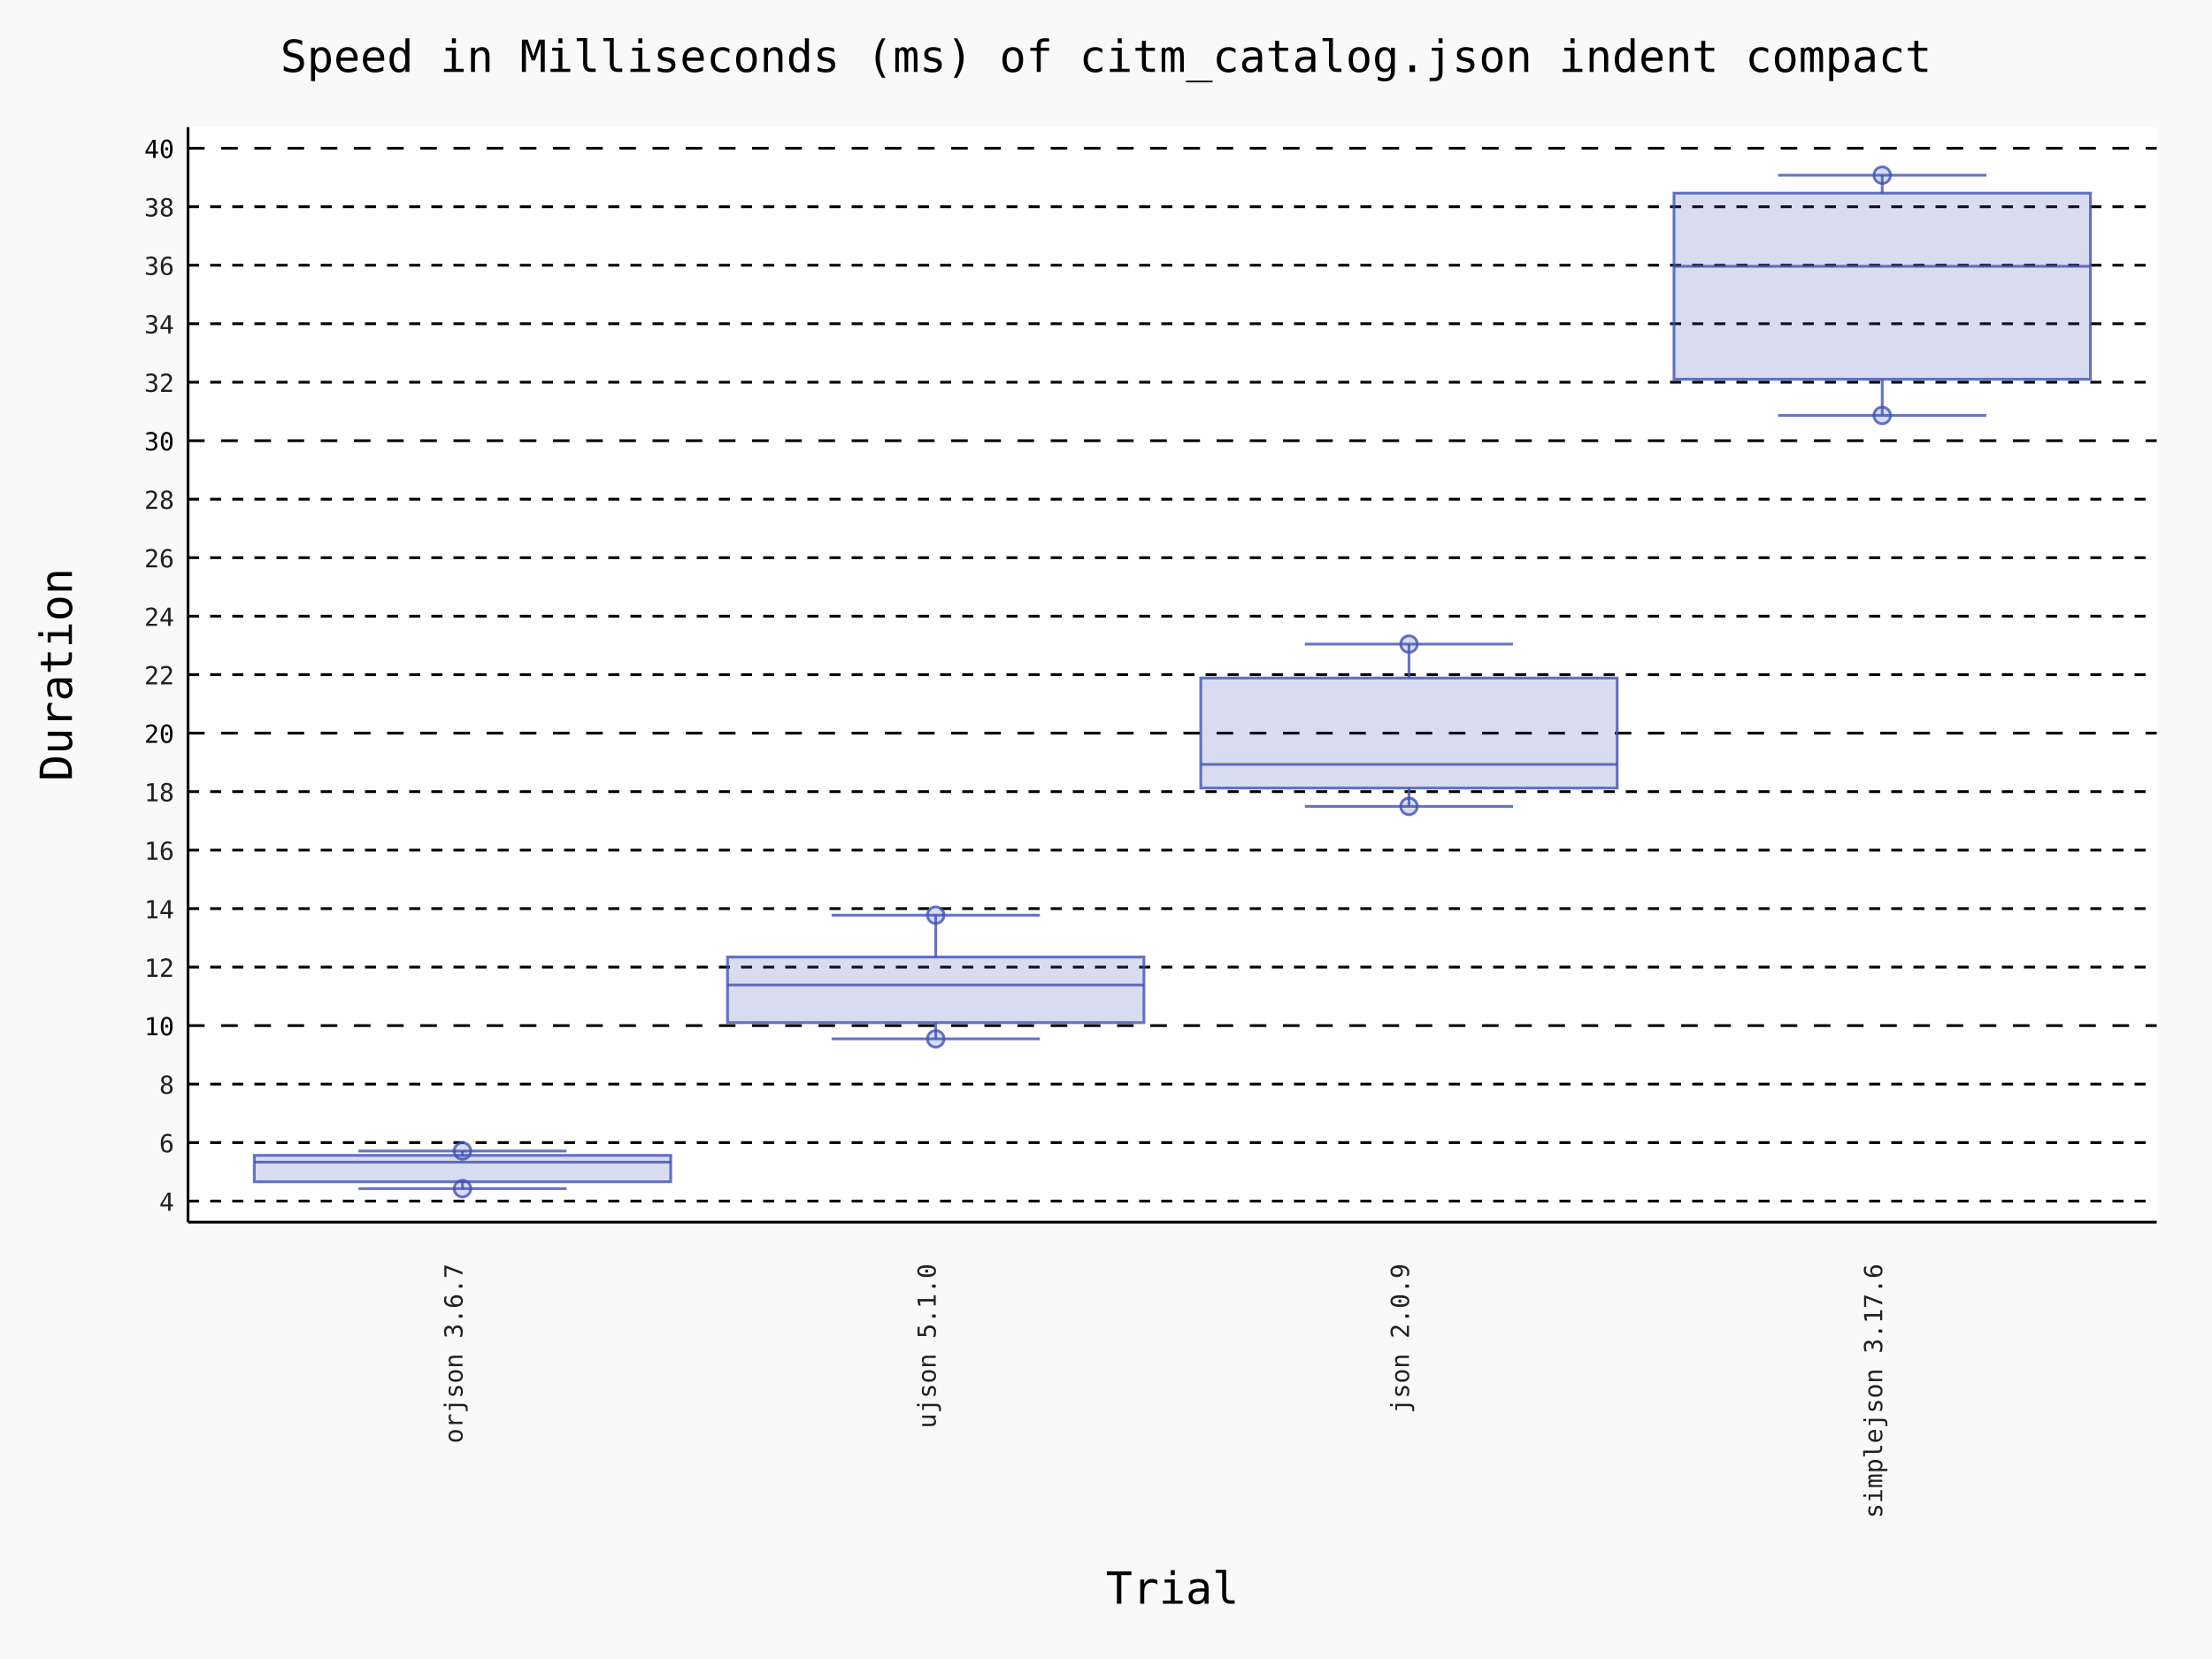
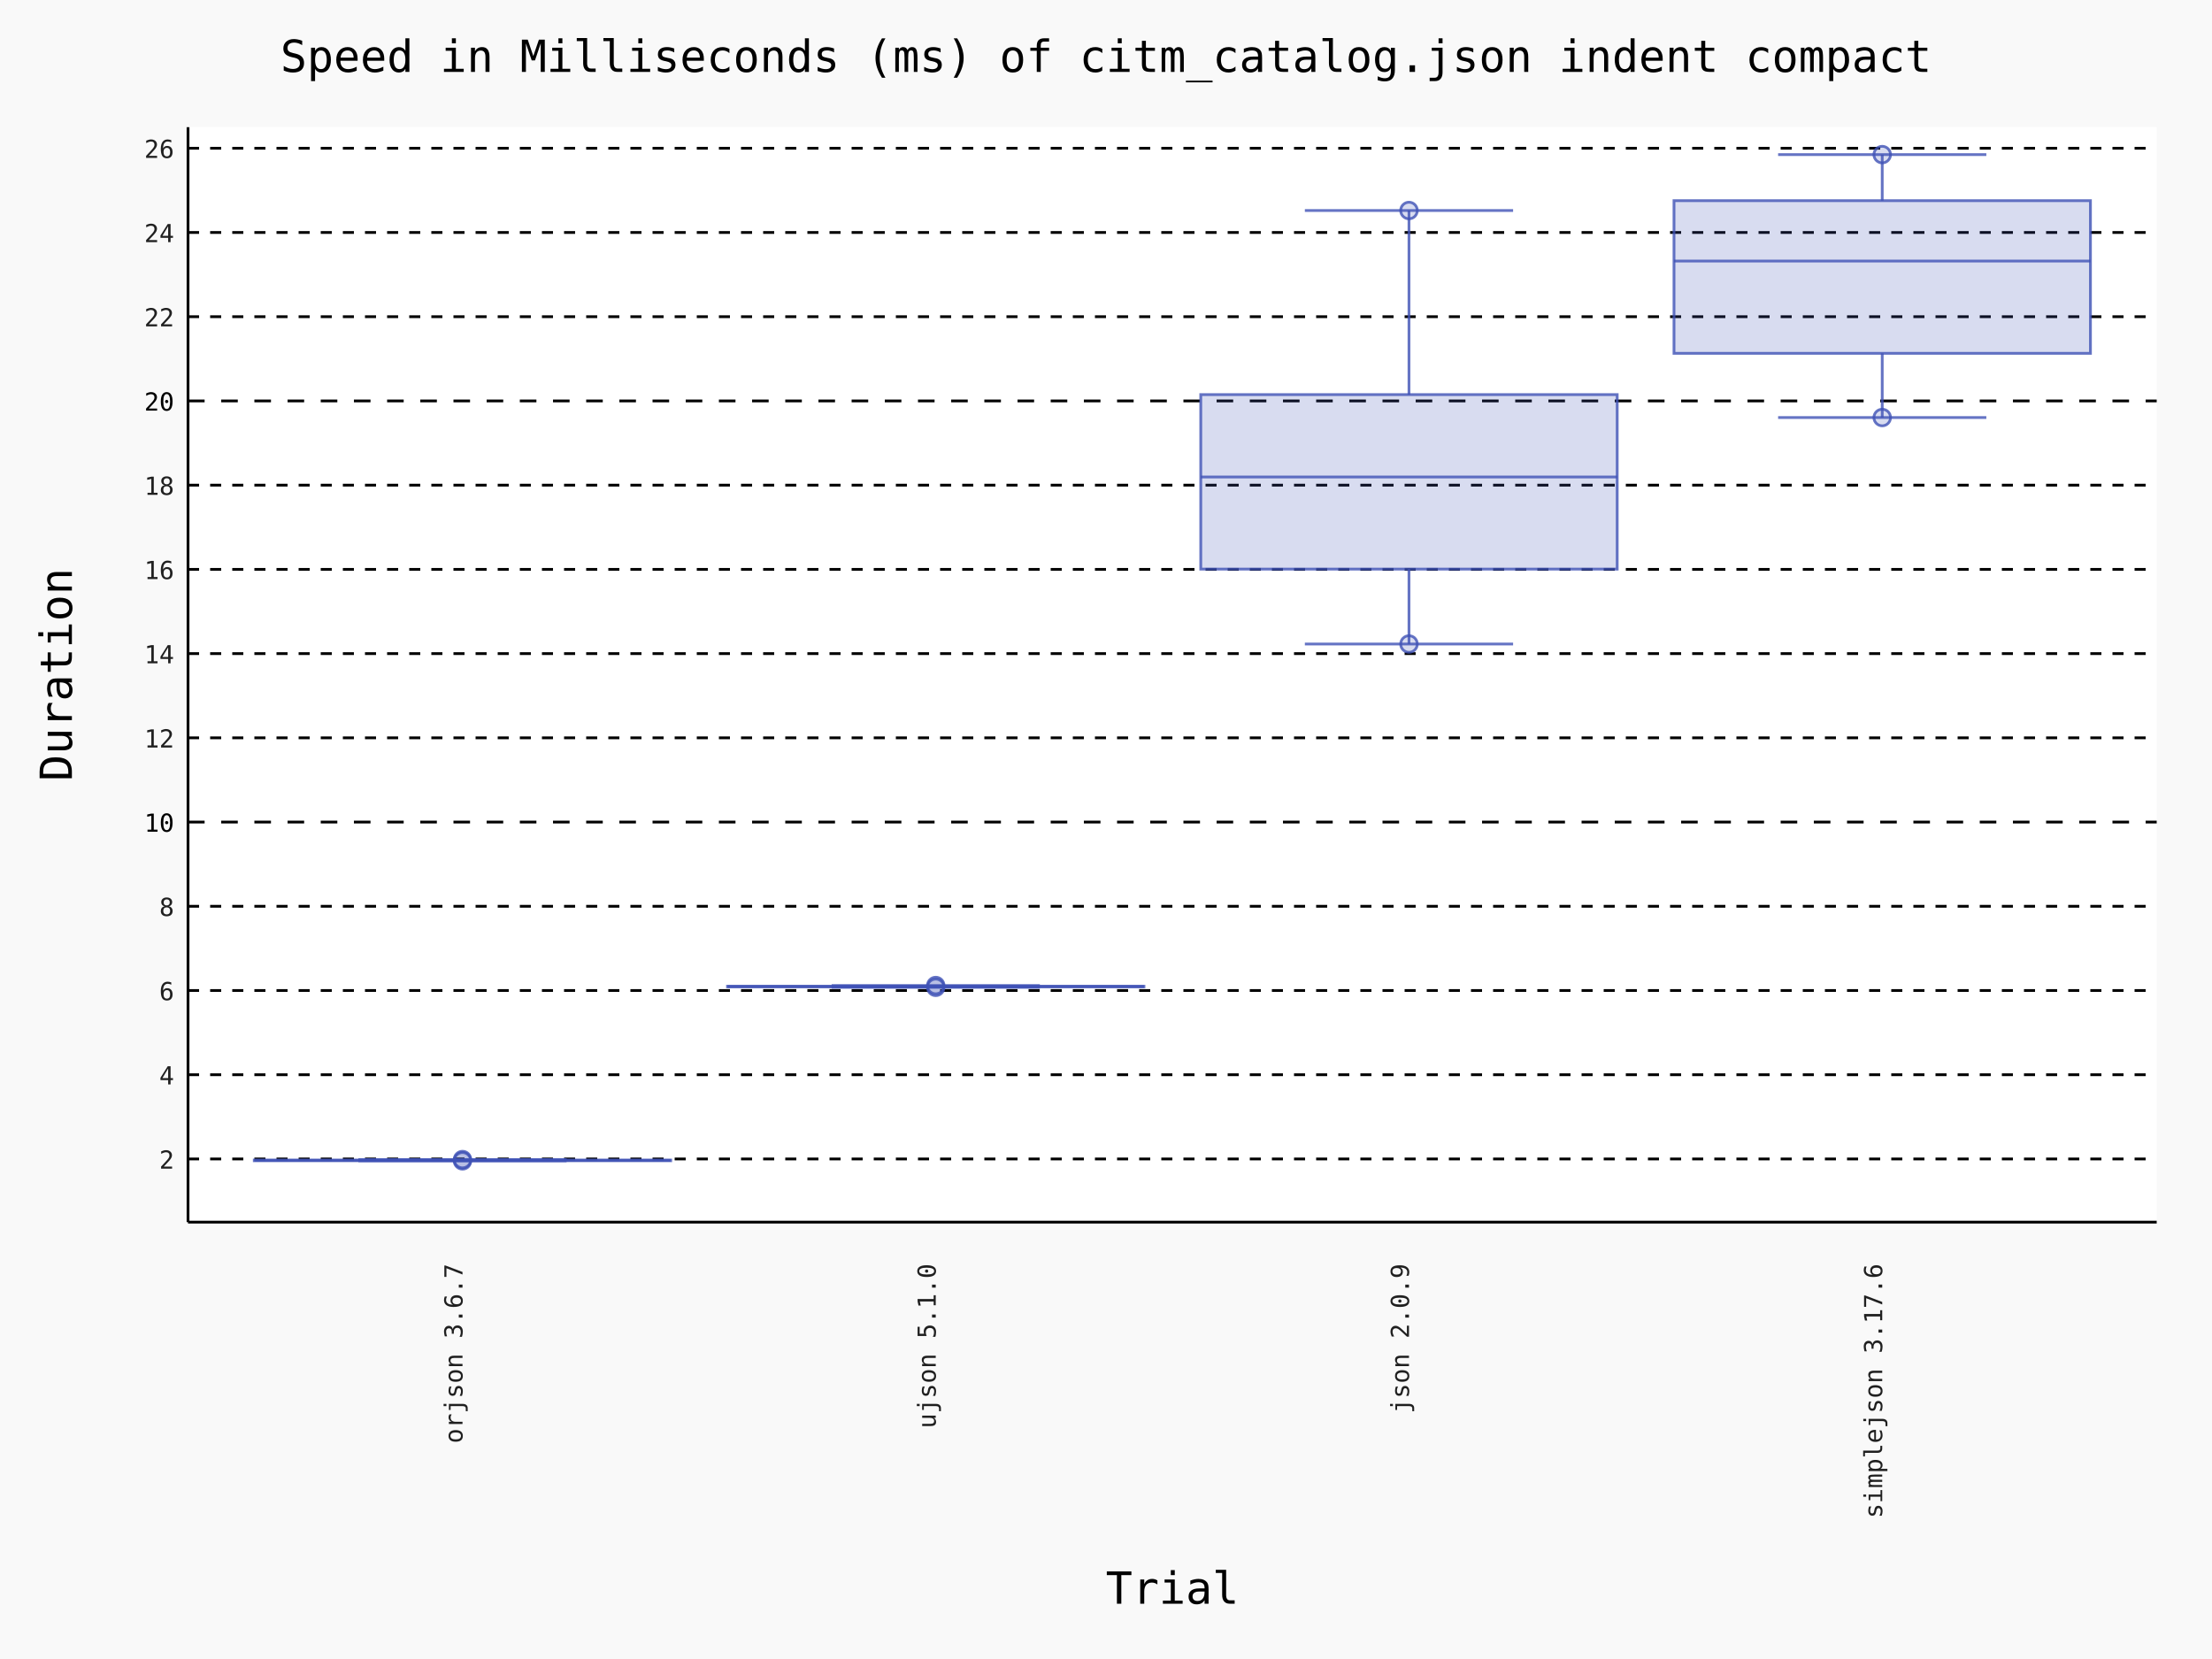
- <svg xmlns="http://www.w3.org/2000/svg" id="chart-a895acab-b8c0-4e46-96b5-f32d28fbc8b4" class="pygal-chart" viewBox="0 0 800 600">
+ <svg xmlns="http://www.w3.org/2000/svg" id="chart-f383c925-0ce8-402d-88d5-e51ee8b6a22b" class="pygal-chart" viewBox="0 0 800 600">
  <defs>
-     <style type="text/css">#chart-a895acab-b8c0-4e46-96b5-f32d28fbc8b4{-webkit-user-select:none;-webkit-font-smoothing:antialiased;font-family:Consolas,"Deja Vu Sans Mono","Bitstream Vera Sans Mono","Courier New",monospace}#chart-a895acab-b8c0-4e46-96b5-f32d28fbc8b4 .title{font-family:Consolas,"Deja Vu Sans Mono","Bitstream Vera Sans Mono","Courier New",monospace;font-size:16px}#chart-a895acab-b8c0-4e46-96b5-f32d28fbc8b4 .legends .legend text{font-family:Consolas,"Deja Vu Sans Mono","Bitstream Vera Sans Mono","Courier New",monospace;font-size:14px}#chart-a895acab-b8c0-4e46-96b5-f32d28fbc8b4 .axis text{font-family:Consolas,"Deja Vu Sans Mono","Bitstream Vera Sans Mono","Courier New",monospace;font-size:10px}#chart-a895acab-b8c0-4e46-96b5-f32d28fbc8b4 .axis text.major{font-family:Consolas,"Deja Vu Sans Mono","Bitstream Vera Sans Mono","Courier New",monospace;font-size:10px}#chart-a895acab-b8c0-4e46-96b5-f32d28fbc8b4 .text-overlay text.value{font-family:Consolas,"Deja Vu Sans Mono","Bitstream Vera Sans Mono","Courier New",monospace;font-size:16px}#chart-a895acab-b8c0-4e46-96b5-f32d28fbc8b4 .text-overlay text.label{font-family:Consolas,"Deja Vu Sans Mono","Bitstream Vera Sans Mono","Courier New",monospace;font-size:10px}#chart-a895acab-b8c0-4e46-96b5-f32d28fbc8b4 .tooltip{font-family:Consolas,"Deja Vu Sans Mono","Bitstream Vera Sans Mono","Courier New",monospace;font-size:14px}#chart-a895acab-b8c0-4e46-96b5-f32d28fbc8b4 text.no_data{font-family:Consolas,"Deja Vu Sans Mono","Bitstream Vera Sans Mono","Courier New",monospace;font-size:64px}
- #chart-a895acab-b8c0-4e46-96b5-f32d28fbc8b4{background-color:rgba(249,249,249,1)}#chart-a895acab-b8c0-4e46-96b5-f32d28fbc8b4 path,#chart-a895acab-b8c0-4e46-96b5-f32d28fbc8b4 line,#chart-a895acab-b8c0-4e46-96b5-f32d28fbc8b4 rect,#chart-a895acab-b8c0-4e46-96b5-f32d28fbc8b4 circle{-webkit-transition:150ms;-moz-transition:150ms;transition:150ms}#chart-a895acab-b8c0-4e46-96b5-f32d28fbc8b4 .graph &gt; .background{fill:rgba(249,249,249,1)}#chart-a895acab-b8c0-4e46-96b5-f32d28fbc8b4 .plot &gt; .background{fill:rgba(255,255,255,1)}#chart-a895acab-b8c0-4e46-96b5-f32d28fbc8b4 .graph{fill:rgba(0,0,0,.87)}#chart-a895acab-b8c0-4e46-96b5-f32d28fbc8b4 text.no_data{fill:rgba(0,0,0,1)}#chart-a895acab-b8c0-4e46-96b5-f32d28fbc8b4 .title{fill:rgba(0,0,0,1)}#chart-a895acab-b8c0-4e46-96b5-f32d28fbc8b4 .legends .legend text{fill:rgba(0,0,0,.87)}#chart-a895acab-b8c0-4e46-96b5-f32d28fbc8b4 .legends .legend:hover text{fill:rgba(0,0,0,1)}#chart-a895acab-b8c0-4e46-96b5-f32d28fbc8b4 .axis .line{stroke:rgba(0,0,0,1)}#chart-a895acab-b8c0-4e46-96b5-f32d28fbc8b4 .axis .guide.line{stroke:rgba(0,0,0,.54)}#chart-a895acab-b8c0-4e46-96b5-f32d28fbc8b4 .axis .major.line{stroke:rgba(0,0,0,.87)}#chart-a895acab-b8c0-4e46-96b5-f32d28fbc8b4 .axis text.major{fill:rgba(0,0,0,1)}#chart-a895acab-b8c0-4e46-96b5-f32d28fbc8b4 .axis.y .guides:hover .guide.line,#chart-a895acab-b8c0-4e46-96b5-f32d28fbc8b4 .line-graph .axis.x .guides:hover .guide.line,#chart-a895acab-b8c0-4e46-96b5-f32d28fbc8b4 .stackedline-graph .axis.x .guides:hover .guide.line,#chart-a895acab-b8c0-4e46-96b5-f32d28fbc8b4 .xy-graph .axis.x .guides:hover .guide.line{stroke:rgba(0,0,0,1)}#chart-a895acab-b8c0-4e46-96b5-f32d28fbc8b4 .axis .guides:hover text{fill:rgba(0,0,0,1)}#chart-a895acab-b8c0-4e46-96b5-f32d28fbc8b4 .reactive{fill-opacity:.7;stroke-opacity:.8;stroke-width:1}#chart-a895acab-b8c0-4e46-96b5-f32d28fbc8b4 .ci{stroke:rgba(0,0,0,.87)}#chart-a895acab-b8c0-4e46-96b5-f32d28fbc8b4 .reactive.active,#chart-a895acab-b8c0-4e46-96b5-f32d28fbc8b4 .active .reactive{fill-opacity:.8;stroke-opacity:.9;stroke-width:4}#chart-a895acab-b8c0-4e46-96b5-f32d28fbc8b4 .ci .reactive.active{stroke-width:1.5}#chart-a895acab-b8c0-4e46-96b5-f32d28fbc8b4 .series text{fill:rgba(0,0,0,1)}#chart-a895acab-b8c0-4e46-96b5-f32d28fbc8b4 .tooltip rect{fill:rgba(255,255,255,1);stroke:rgba(0,0,0,1);-webkit-transition:opacity 150ms;-moz-transition:opacity 150ms;transition:opacity 150ms}#chart-a895acab-b8c0-4e46-96b5-f32d28fbc8b4 .tooltip .label{fill:rgba(0,0,0,.87)}#chart-a895acab-b8c0-4e46-96b5-f32d28fbc8b4 .tooltip .label{fill:rgba(0,0,0,.87)}#chart-a895acab-b8c0-4e46-96b5-f32d28fbc8b4 .tooltip .legend{font-size:.8em;fill:rgba(0,0,0,.54)}#chart-a895acab-b8c0-4e46-96b5-f32d28fbc8b4 .tooltip .x_label{font-size:.6em;fill:rgba(0,0,0,1)}#chart-a895acab-b8c0-4e46-96b5-f32d28fbc8b4 .tooltip .xlink{font-size:.5em;text-decoration:underline}#chart-a895acab-b8c0-4e46-96b5-f32d28fbc8b4 .tooltip .value{font-size:1.5em}#chart-a895acab-b8c0-4e46-96b5-f32d28fbc8b4 .bound{font-size:.5em}#chart-a895acab-b8c0-4e46-96b5-f32d28fbc8b4 .max-value{font-size:.75em;fill:rgba(0,0,0,.54)}#chart-a895acab-b8c0-4e46-96b5-f32d28fbc8b4 .map-element{fill:rgba(255,255,255,1);stroke:rgba(0,0,0,.54) !important}#chart-a895acab-b8c0-4e46-96b5-f32d28fbc8b4 .map-element .reactive{fill-opacity:inherit;stroke-opacity:inherit}#chart-a895acab-b8c0-4e46-96b5-f32d28fbc8b4 .color-0,#chart-a895acab-b8c0-4e46-96b5-f32d28fbc8b4 .color-0 a:visited{stroke:#3F51B5;fill:#3F51B5}#chart-a895acab-b8c0-4e46-96b5-f32d28fbc8b4 .color-1,#chart-a895acab-b8c0-4e46-96b5-f32d28fbc8b4 .color-1 a:visited{stroke:#3F51B5;fill:#3F51B5}#chart-a895acab-b8c0-4e46-96b5-f32d28fbc8b4 .color-2,#chart-a895acab-b8c0-4e46-96b5-f32d28fbc8b4 .color-2 a:visited{stroke:#3F51B5;fill:#3F51B5}#chart-a895acab-b8c0-4e46-96b5-f32d28fbc8b4 .color-3,#chart-a895acab-b8c0-4e46-96b5-f32d28fbc8b4 .color-3 a:visited{stroke:#3F51B5;fill:#3F51B5}#chart-a895acab-b8c0-4e46-96b5-f32d28fbc8b4 .text-overlay .color-0 text{fill:black}#chart-a895acab-b8c0-4e46-96b5-f32d28fbc8b4 .text-overlay .color-1 text{fill:black}#chart-a895acab-b8c0-4e46-96b5-f32d28fbc8b4 .text-overlay .color-2 text{fill:black}#chart-a895acab-b8c0-4e46-96b5-f32d28fbc8b4 .text-overlay .color-3 text{fill:black}
- #chart-a895acab-b8c0-4e46-96b5-f32d28fbc8b4 text.no_data{text-anchor:middle}#chart-a895acab-b8c0-4e46-96b5-f32d28fbc8b4 .guide.line{fill:none}#chart-a895acab-b8c0-4e46-96b5-f32d28fbc8b4 .centered{text-anchor:middle}#chart-a895acab-b8c0-4e46-96b5-f32d28fbc8b4 .title{text-anchor:middle}#chart-a895acab-b8c0-4e46-96b5-f32d28fbc8b4 .legends .legend text{fill-opacity:1}#chart-a895acab-b8c0-4e46-96b5-f32d28fbc8b4 .axis.x text{text-anchor:middle}#chart-a895acab-b8c0-4e46-96b5-f32d28fbc8b4 .axis.x:not(.web) text[transform]{text-anchor:start}#chart-a895acab-b8c0-4e46-96b5-f32d28fbc8b4 .axis.x:not(.web) text[transform].backwards{text-anchor:end}#chart-a895acab-b8c0-4e46-96b5-f32d28fbc8b4 .axis.y text{text-anchor:end}#chart-a895acab-b8c0-4e46-96b5-f32d28fbc8b4 .axis.y text[transform].backwards{text-anchor:start}#chart-a895acab-b8c0-4e46-96b5-f32d28fbc8b4 .axis.y2 text{text-anchor:start}#chart-a895acab-b8c0-4e46-96b5-f32d28fbc8b4 .axis.y2 text[transform].backwards{text-anchor:end}#chart-a895acab-b8c0-4e46-96b5-f32d28fbc8b4 .axis .guide.line{stroke-dasharray:4,4;stroke:black}#chart-a895acab-b8c0-4e46-96b5-f32d28fbc8b4 .axis .major.guide.line{stroke-dasharray:6,6;stroke:black}#chart-a895acab-b8c0-4e46-96b5-f32d28fbc8b4 .horizontal .axis.y .guide.line,#chart-a895acab-b8c0-4e46-96b5-f32d28fbc8b4 .horizontal .axis.y2 .guide.line,#chart-a895acab-b8c0-4e46-96b5-f32d28fbc8b4 .vertical .axis.x .guide.line{opacity:0}#chart-a895acab-b8c0-4e46-96b5-f32d28fbc8b4 .horizontal .axis.always_show .guide.line,#chart-a895acab-b8c0-4e46-96b5-f32d28fbc8b4 .vertical .axis.always_show .guide.line{opacity:1 !important}#chart-a895acab-b8c0-4e46-96b5-f32d28fbc8b4 .axis.y .guides:hover .guide.line,#chart-a895acab-b8c0-4e46-96b5-f32d28fbc8b4 .axis.y2 .guides:hover .guide.line,#chart-a895acab-b8c0-4e46-96b5-f32d28fbc8b4 .axis.x .guides:hover .guide.line{opacity:1}#chart-a895acab-b8c0-4e46-96b5-f32d28fbc8b4 .axis .guides:hover text{opacity:1}#chart-a895acab-b8c0-4e46-96b5-f32d28fbc8b4 .nofill{fill:none}#chart-a895acab-b8c0-4e46-96b5-f32d28fbc8b4 .subtle-fill{fill-opacity:.2}#chart-a895acab-b8c0-4e46-96b5-f32d28fbc8b4 .dot{stroke-width:1px;fill-opacity:1;stroke-opacity:1}#chart-a895acab-b8c0-4e46-96b5-f32d28fbc8b4 .dot.active{stroke-width:5px}#chart-a895acab-b8c0-4e46-96b5-f32d28fbc8b4 .dot.negative{fill:transparent}#chart-a895acab-b8c0-4e46-96b5-f32d28fbc8b4 text,#chart-a895acab-b8c0-4e46-96b5-f32d28fbc8b4 tspan{stroke:none !important}#chart-a895acab-b8c0-4e46-96b5-f32d28fbc8b4 .series text.active{opacity:1}#chart-a895acab-b8c0-4e46-96b5-f32d28fbc8b4 .tooltip rect{fill-opacity:.95;stroke-width:.5}#chart-a895acab-b8c0-4e46-96b5-f32d28fbc8b4 .tooltip text{fill-opacity:1}#chart-a895acab-b8c0-4e46-96b5-f32d28fbc8b4 .showable{visibility:hidden}#chart-a895acab-b8c0-4e46-96b5-f32d28fbc8b4 .showable.shown{visibility:visible}#chart-a895acab-b8c0-4e46-96b5-f32d28fbc8b4 .gauge-background{fill:rgba(229,229,229,1);stroke:none}#chart-a895acab-b8c0-4e46-96b5-f32d28fbc8b4 .bg-lines{stroke:rgba(249,249,249,1);stroke-width:2px}
+     <style type="text/css">#chart-f383c925-0ce8-402d-88d5-e51ee8b6a22b{-webkit-user-select:none;-webkit-font-smoothing:antialiased;font-family:Consolas,"Deja Vu Sans Mono","Bitstream Vera Sans Mono","Courier New",monospace}#chart-f383c925-0ce8-402d-88d5-e51ee8b6a22b .title{font-family:Consolas,"Deja Vu Sans Mono","Bitstream Vera Sans Mono","Courier New",monospace;font-size:16px}#chart-f383c925-0ce8-402d-88d5-e51ee8b6a22b .legends .legend text{font-family:Consolas,"Deja Vu Sans Mono","Bitstream Vera Sans Mono","Courier New",monospace;font-size:14px}#chart-f383c925-0ce8-402d-88d5-e51ee8b6a22b .axis text{font-family:Consolas,"Deja Vu Sans Mono","Bitstream Vera Sans Mono","Courier New",monospace;font-size:10px}#chart-f383c925-0ce8-402d-88d5-e51ee8b6a22b .axis text.major{font-family:Consolas,"Deja Vu Sans Mono","Bitstream Vera Sans Mono","Courier New",monospace;font-size:10px}#chart-f383c925-0ce8-402d-88d5-e51ee8b6a22b .text-overlay text.value{font-family:Consolas,"Deja Vu Sans Mono","Bitstream Vera Sans Mono","Courier New",monospace;font-size:16px}#chart-f383c925-0ce8-402d-88d5-e51ee8b6a22b .text-overlay text.label{font-family:Consolas,"Deja Vu Sans Mono","Bitstream Vera Sans Mono","Courier New",monospace;font-size:10px}#chart-f383c925-0ce8-402d-88d5-e51ee8b6a22b .tooltip{font-family:Consolas,"Deja Vu Sans Mono","Bitstream Vera Sans Mono","Courier New",monospace;font-size:14px}#chart-f383c925-0ce8-402d-88d5-e51ee8b6a22b text.no_data{font-family:Consolas,"Deja Vu Sans Mono","Bitstream Vera Sans Mono","Courier New",monospace;font-size:64px}
+ #chart-f383c925-0ce8-402d-88d5-e51ee8b6a22b{background-color:rgba(249,249,249,1)}#chart-f383c925-0ce8-402d-88d5-e51ee8b6a22b path,#chart-f383c925-0ce8-402d-88d5-e51ee8b6a22b line,#chart-f383c925-0ce8-402d-88d5-e51ee8b6a22b rect,#chart-f383c925-0ce8-402d-88d5-e51ee8b6a22b circle{-webkit-transition:150ms;-moz-transition:150ms;transition:150ms}#chart-f383c925-0ce8-402d-88d5-e51ee8b6a22b .graph &gt; .background{fill:rgba(249,249,249,1)}#chart-f383c925-0ce8-402d-88d5-e51ee8b6a22b .plot &gt; .background{fill:rgba(255,255,255,1)}#chart-f383c925-0ce8-402d-88d5-e51ee8b6a22b .graph{fill:rgba(0,0,0,.87)}#chart-f383c925-0ce8-402d-88d5-e51ee8b6a22b text.no_data{fill:rgba(0,0,0,1)}#chart-f383c925-0ce8-402d-88d5-e51ee8b6a22b .title{fill:rgba(0,0,0,1)}#chart-f383c925-0ce8-402d-88d5-e51ee8b6a22b .legends .legend text{fill:rgba(0,0,0,.87)}#chart-f383c925-0ce8-402d-88d5-e51ee8b6a22b .legends .legend:hover text{fill:rgba(0,0,0,1)}#chart-f383c925-0ce8-402d-88d5-e51ee8b6a22b .axis .line{stroke:rgba(0,0,0,1)}#chart-f383c925-0ce8-402d-88d5-e51ee8b6a22b .axis .guide.line{stroke:rgba(0,0,0,.54)}#chart-f383c925-0ce8-402d-88d5-e51ee8b6a22b .axis .major.line{stroke:rgba(0,0,0,.87)}#chart-f383c925-0ce8-402d-88d5-e51ee8b6a22b .axis text.major{fill:rgba(0,0,0,1)}#chart-f383c925-0ce8-402d-88d5-e51ee8b6a22b .axis.y .guides:hover .guide.line,#chart-f383c925-0ce8-402d-88d5-e51ee8b6a22b .line-graph .axis.x .guides:hover .guide.line,#chart-f383c925-0ce8-402d-88d5-e51ee8b6a22b .stackedline-graph .axis.x .guides:hover .guide.line,#chart-f383c925-0ce8-402d-88d5-e51ee8b6a22b .xy-graph .axis.x .guides:hover .guide.line{stroke:rgba(0,0,0,1)}#chart-f383c925-0ce8-402d-88d5-e51ee8b6a22b .axis .guides:hover text{fill:rgba(0,0,0,1)}#chart-f383c925-0ce8-402d-88d5-e51ee8b6a22b .reactive{fill-opacity:.7;stroke-opacity:.8;stroke-width:1}#chart-f383c925-0ce8-402d-88d5-e51ee8b6a22b .ci{stroke:rgba(0,0,0,.87)}#chart-f383c925-0ce8-402d-88d5-e51ee8b6a22b .reactive.active,#chart-f383c925-0ce8-402d-88d5-e51ee8b6a22b .active .reactive{fill-opacity:.8;stroke-opacity:.9;stroke-width:4}#chart-f383c925-0ce8-402d-88d5-e51ee8b6a22b .ci .reactive.active{stroke-width:1.5}#chart-f383c925-0ce8-402d-88d5-e51ee8b6a22b .series text{fill:rgba(0,0,0,1)}#chart-f383c925-0ce8-402d-88d5-e51ee8b6a22b .tooltip rect{fill:rgba(255,255,255,1);stroke:rgba(0,0,0,1);-webkit-transition:opacity 150ms;-moz-transition:opacity 150ms;transition:opacity 150ms}#chart-f383c925-0ce8-402d-88d5-e51ee8b6a22b .tooltip .label{fill:rgba(0,0,0,.87)}#chart-f383c925-0ce8-402d-88d5-e51ee8b6a22b .tooltip .label{fill:rgba(0,0,0,.87)}#chart-f383c925-0ce8-402d-88d5-e51ee8b6a22b .tooltip .legend{font-size:.8em;fill:rgba(0,0,0,.54)}#chart-f383c925-0ce8-402d-88d5-e51ee8b6a22b .tooltip .x_label{font-size:.6em;fill:rgba(0,0,0,1)}#chart-f383c925-0ce8-402d-88d5-e51ee8b6a22b .tooltip .xlink{font-size:.5em;text-decoration:underline}#chart-f383c925-0ce8-402d-88d5-e51ee8b6a22b .tooltip .value{font-size:1.5em}#chart-f383c925-0ce8-402d-88d5-e51ee8b6a22b .bound{font-size:.5em}#chart-f383c925-0ce8-402d-88d5-e51ee8b6a22b .max-value{font-size:.75em;fill:rgba(0,0,0,.54)}#chart-f383c925-0ce8-402d-88d5-e51ee8b6a22b .map-element{fill:rgba(255,255,255,1);stroke:rgba(0,0,0,.54) !important}#chart-f383c925-0ce8-402d-88d5-e51ee8b6a22b .map-element .reactive{fill-opacity:inherit;stroke-opacity:inherit}#chart-f383c925-0ce8-402d-88d5-e51ee8b6a22b .color-0,#chart-f383c925-0ce8-402d-88d5-e51ee8b6a22b .color-0 a:visited{stroke:#3F51B5;fill:#3F51B5}#chart-f383c925-0ce8-402d-88d5-e51ee8b6a22b .color-1,#chart-f383c925-0ce8-402d-88d5-e51ee8b6a22b .color-1 a:visited{stroke:#3F51B5;fill:#3F51B5}#chart-f383c925-0ce8-402d-88d5-e51ee8b6a22b .color-2,#chart-f383c925-0ce8-402d-88d5-e51ee8b6a22b .color-2 a:visited{stroke:#3F51B5;fill:#3F51B5}#chart-f383c925-0ce8-402d-88d5-e51ee8b6a22b .color-3,#chart-f383c925-0ce8-402d-88d5-e51ee8b6a22b .color-3 a:visited{stroke:#3F51B5;fill:#3F51B5}#chart-f383c925-0ce8-402d-88d5-e51ee8b6a22b .text-overlay .color-0 text{fill:black}#chart-f383c925-0ce8-402d-88d5-e51ee8b6a22b .text-overlay .color-1 text{fill:black}#chart-f383c925-0ce8-402d-88d5-e51ee8b6a22b .text-overlay .color-2 text{fill:black}#chart-f383c925-0ce8-402d-88d5-e51ee8b6a22b .text-overlay .color-3 text{fill:black}
+ #chart-f383c925-0ce8-402d-88d5-e51ee8b6a22b text.no_data{text-anchor:middle}#chart-f383c925-0ce8-402d-88d5-e51ee8b6a22b .guide.line{fill:none}#chart-f383c925-0ce8-402d-88d5-e51ee8b6a22b .centered{text-anchor:middle}#chart-f383c925-0ce8-402d-88d5-e51ee8b6a22b .title{text-anchor:middle}#chart-f383c925-0ce8-402d-88d5-e51ee8b6a22b .legends .legend text{fill-opacity:1}#chart-f383c925-0ce8-402d-88d5-e51ee8b6a22b .axis.x text{text-anchor:middle}#chart-f383c925-0ce8-402d-88d5-e51ee8b6a22b .axis.x:not(.web) text[transform]{text-anchor:start}#chart-f383c925-0ce8-402d-88d5-e51ee8b6a22b .axis.x:not(.web) text[transform].backwards{text-anchor:end}#chart-f383c925-0ce8-402d-88d5-e51ee8b6a22b .axis.y text{text-anchor:end}#chart-f383c925-0ce8-402d-88d5-e51ee8b6a22b .axis.y text[transform].backwards{text-anchor:start}#chart-f383c925-0ce8-402d-88d5-e51ee8b6a22b .axis.y2 text{text-anchor:start}#chart-f383c925-0ce8-402d-88d5-e51ee8b6a22b .axis.y2 text[transform].backwards{text-anchor:end}#chart-f383c925-0ce8-402d-88d5-e51ee8b6a22b .axis .guide.line{stroke-dasharray:4,4;stroke:black}#chart-f383c925-0ce8-402d-88d5-e51ee8b6a22b .axis .major.guide.line{stroke-dasharray:6,6;stroke:black}#chart-f383c925-0ce8-402d-88d5-e51ee8b6a22b .horizontal .axis.y .guide.line,#chart-f383c925-0ce8-402d-88d5-e51ee8b6a22b .horizontal .axis.y2 .guide.line,#chart-f383c925-0ce8-402d-88d5-e51ee8b6a22b .vertical .axis.x .guide.line{opacity:0}#chart-f383c925-0ce8-402d-88d5-e51ee8b6a22b .horizontal .axis.always_show .guide.line,#chart-f383c925-0ce8-402d-88d5-e51ee8b6a22b .vertical .axis.always_show .guide.line{opacity:1 !important}#chart-f383c925-0ce8-402d-88d5-e51ee8b6a22b .axis.y .guides:hover .guide.line,#chart-f383c925-0ce8-402d-88d5-e51ee8b6a22b .axis.y2 .guides:hover .guide.line,#chart-f383c925-0ce8-402d-88d5-e51ee8b6a22b .axis.x .guides:hover .guide.line{opacity:1}#chart-f383c925-0ce8-402d-88d5-e51ee8b6a22b .axis .guides:hover text{opacity:1}#chart-f383c925-0ce8-402d-88d5-e51ee8b6a22b .nofill{fill:none}#chart-f383c925-0ce8-402d-88d5-e51ee8b6a22b .subtle-fill{fill-opacity:.2}#chart-f383c925-0ce8-402d-88d5-e51ee8b6a22b .dot{stroke-width:1px;fill-opacity:1;stroke-opacity:1}#chart-f383c925-0ce8-402d-88d5-e51ee8b6a22b .dot.active{stroke-width:5px}#chart-f383c925-0ce8-402d-88d5-e51ee8b6a22b .dot.negative{fill:transparent}#chart-f383c925-0ce8-402d-88d5-e51ee8b6a22b text,#chart-f383c925-0ce8-402d-88d5-e51ee8b6a22b tspan{stroke:none !important}#chart-f383c925-0ce8-402d-88d5-e51ee8b6a22b .series text.active{opacity:1}#chart-f383c925-0ce8-402d-88d5-e51ee8b6a22b .tooltip rect{fill-opacity:.95;stroke-width:.5}#chart-f383c925-0ce8-402d-88d5-e51ee8b6a22b .tooltip text{fill-opacity:1}#chart-f383c925-0ce8-402d-88d5-e51ee8b6a22b .showable{visibility:hidden}#chart-f383c925-0ce8-402d-88d5-e51ee8b6a22b .showable.shown{visibility:visible}#chart-f383c925-0ce8-402d-88d5-e51ee8b6a22b .gauge-background{fill:rgba(229,229,229,1);stroke:none}#chart-f383c925-0ce8-402d-88d5-e51ee8b6a22b .bg-lines{stroke:rgba(249,249,249,1);stroke-width:2px}
.tooltip .value{font-size:1em !important}.axis text{font-size:9px !important}</style>
  </defs>
  <g class="graph custombox-graph vertical">
    <rect x="0" y="0" width="800" height="600" class="background" />
    <g transform="translate(68, 46)" class="plot">
      <rect x="0" y="0" width="712.0" height="396.0" class="background" />
      <g class="axis y always_show">
        <path d="M0 396 h712" class="line" />
        <g class="guides">
-           <path d="M0 388.385 h712" class="guide line" />
-           <text x="-5" y="391.885" class="">4</text>
+           <path d="M0 373.154 h712" class="guide line" />
+           <text x="-5" y="376.654" class="">2</text>
        </g>
        <g class="guides">
-           <path d="M0 367.231 h712" class="guide line" />
-           <text x="-5" y="370.731" class="">6</text>
+           <path d="M0 342.692 h712" class="guide line" />
+           <text x="-5" y="346.192" class="">4</text>
        </g>
        <g class="guides">
-           <path d="M0 346.077 h712" class="guide line" />
-           <text x="-5" y="349.577" class="">8</text>
+           <path d="M0 312.231 h712" class="guide line" />
+           <text x="-5" y="315.731" class="">6</text>
        </g>
        <g class="guides">
-           <path d="M0 324.923 h712" class="major guide line" />
-           <text x="-5" y="328.423" class="major">10</text>
+           <path d="M0 281.769 h712" class="guide line" />
+           <text x="-5" y="285.269" class="">8</text>
        </g>
        <g class="guides">
-           <path d="M0 303.769 h712" class="guide line" />
-           <text x="-5" y="307.269" class="">12</text>
+           <path d="M0 251.308 h712" class="major guide line" />
+           <text x="-5" y="254.808" class="major">10</text>
        </g>
        <g class="guides">
-           <path d="M0 282.615 h712" class="guide line" />
-           <text x="-5" y="286.115" class="">14</text>
+           <path d="M0 220.846 h712" class="guide line" />
+           <text x="-5" y="224.346" class="">12</text>
        </g>
        <g class="guides">
-           <path d="M0 261.462 h712" class="guide line" />
-           <text x="-5" y="264.962" class="">16</text>
+           <path d="M0 190.385 h712" class="guide line" />
+           <text x="-5" y="193.885" class="">14</text>
        </g>
        <g class="guides">
-           <path d="M0 240.308 h712" class="guide line" />
-           <text x="-5" y="243.808" class="">18</text>
+           <path d="M0 159.923 h712" class="guide line" />
+           <text x="-5" y="163.423" class="">16</text>
        </g>
        <g class="guides">
-           <path d="M0 219.154 h712" class="major guide line" />
-           <text x="-5" y="222.654" class="major">20</text>
+           <path d="M0 129.462 h712" class="guide line" />
+           <text x="-5" y="132.962" class="">18</text>
        </g>
        <g class="guides">
-           <path d="M0 198 h712" class="guide line" />
-           <text x="-5" y="201.5" class="">22</text>
+           <path d="M0 99 h712" class="major guide line" />
+           <text x="-5" y="102.5" class="major">20</text>
        </g>
        <g class="guides">
-           <path d="M0 176.846 h712" class="guide line" />
-           <text x="-5" y="180.346" class="">24</text>
+           <path d="M0 68.538 h712" class="guide line" />
+           <text x="-5" y="72.038" class="">22</text>
        </g>
        <g class="guides">
-           <path d="M0 155.692 h712" class="guide line" />
-           <text x="-5" y="159.192" class="">26</text>
+           <path d="M0 38.077 h712" class="guide line" />
+           <text x="-5" y="41.577" class="">24</text>
        </g>
        <g class="guides">
-           <path d="M0 134.538 h712" class="guide line" />
-           <text x="-5" y="138.038" class="">28</text>
-         </g>
-         <g class="guides">
-           <path d="M0 113.385 h712" class="major guide line" />
-           <text x="-5" y="116.885" class="major">30</text>
-         </g>
-         <g class="guides">
-           <path d="M0 92.231 h712" class="guide line" />
-           <text x="-5" y="95.731" class="">32</text>
-         </g>
-         <g class="guides">
-           <path d="M0 71.077 h712" class="guide line" />
-           <text x="-5" y="74.577" class="">34</text>
-         </g>
-         <g class="guides">
-           <path d="M0 49.923 h712" class="guide line" />
-           <text x="-5" y="53.423" class="">36</text>
-         </g>
-         <g class="guides">
-           <path d="M0 28.769 h712" class="guide line" />
-           <text x="-5" y="32.269" class="">38</text>
-         </g>
-         <g class="guides">
-           <path d="M0 7.615 h712" class="major guide line" />
-           <text x="-5" y="11.115" class="major">40</text>
+           <path d="M0 7.615 h712" class="guide line" />
+           <text x="-5" y="11.115" class="">26</text>
        </g>
      </g>
      <g class="axis x">
        <path d="M0 0 v396" class="line" />
        <g class="guides">
          <path d="M99.269 0 v396" class="guide line" />
          <text x="99.269" y="411.0" class="backwards" transform="rotate(270 99.26923 411)">orjson 3.6.7</text>
        </g>
        <g class="guides">
          <path d="M270.423 0 v396" class="guide line" />
          <text x="270.423" y="411.0" class="backwards" transform="rotate(270 270.4231 411)">ujson 5.1.0</text>
        </g>
        <g class="guides">
          <path d="M441.577 0 v396" class="guide line" />
          <text x="441.577" y="411.0" class="backwards" transform="rotate(270 441.5769 411)">json 2.0.9</text>
        </g>
        <g class="guides">
          <path d="M612.731 0 v396" class="guide line" />
          <text x="612.731" y="411.0" class="backwards" transform="rotate(270 612.7308 411)">simplejson 3.17.6</text>
        </g>
      </g>
      <g class="series serie-0 color-0">
        <g class="boxes">
          <g class="box">
-             <path stroke-width="3" d="M61.615 383.88 L136.923 383.88" class="reactive tooltip-trigger" />
-             <path stroke-width="3" d="M23.962 374.304 L174.577 374.304" class="reactive tooltip-trigger" />
-             <path stroke-width="3" d="M61.615 370.276 L136.923 370.276" class="reactive tooltip-trigger" />
-             <path stroke-width="2" d="M99.269 383.88 L99.269 381.411" class="reactive tooltip-trigger" />
-             <path stroke-width="2" d="M99.269 370.276 L99.269 371.852" class="reactive tooltip-trigger" />
-             <rect x="23.962" y="371.852" height="9.56" width="150.615" class="subtle-fill reactive tooltip-trigger" />
-             <circle cx="99.269" cy="383.88" r="3" class="subtle-fill reactive tooltip-trigger" />
-             <circle cx="99.269" cy="370.276" r="3" class="subtle-fill reactive tooltip-trigger" />
+             <path stroke-width="3" d="M61.615 373.839 L136.923 373.839" class="reactive tooltip-trigger" />
+             <path stroke-width="3" d="M23.962 373.658 L174.577 373.658" class="reactive tooltip-trigger" />
+             <path stroke-width="3" d="M61.615 373.372 L136.923 373.372" class="reactive tooltip-trigger" />
+             <path stroke-width="2" d="M99.269 373.839 L99.269 373.795" class="reactive tooltip-trigger" />
+             <path stroke-width="2" d="M99.269 373.372 L99.269 373.558" class="reactive tooltip-trigger" />
+             <rect x="23.962" y="373.558" height="0.236" width="150.615" class="subtle-fill reactive tooltip-trigger" />
+             <circle cx="99.269" cy="373.839" r="3" class="subtle-fill reactive tooltip-trigger" />
+             <circle cx="99.269" cy="373.372" r="3" class="subtle-fill reactive tooltip-trigger" />
          </g>
        </g>
      </g>
      <g class="series serie-1 color-1">
        <g class="boxes">
          <g class="box">
-             <path stroke-width="3" d="M232.769 329.715 L308.077 329.715" class="reactive tooltip-trigger" />
-             <path stroke-width="3" d="M195.115 310.232 L345.731 310.232" class="reactive tooltip-trigger" />
-             <path stroke-width="3" d="M232.769 284.986 L308.077 284.986" class="reactive tooltip-trigger" />
-             <path stroke-width="2" d="M270.423 329.715 L270.423 323.845" class="reactive tooltip-trigger" />
-             <path stroke-width="2" d="M270.423 284.986 L270.423 300.112" class="reactive tooltip-trigger" />
-             <rect x="195.115" y="300.112" height="23.733" width="150.615" class="subtle-fill reactive tooltip-trigger" />
-             <circle cx="270.423" cy="329.715" r="3" class="subtle-fill reactive tooltip-trigger" />
-             <circle cx="270.423" cy="284.986" r="3" class="subtle-fill reactive tooltip-trigger" />
+             <path stroke-width="3" d="M232.769 311.086 L308.077 311.086" class="reactive tooltip-trigger" />
+             <path stroke-width="3" d="M195.115 310.786 L345.731 310.786" class="reactive tooltip-trigger" />
+             <path stroke-width="3" d="M232.769 310.425 L308.077 310.425" class="reactive tooltip-trigger" />
+             <path stroke-width="2" d="M270.423 311.086 L270.423 310.905" class="reactive tooltip-trigger" />
+             <path stroke-width="2" d="M270.423 310.425 L270.423 310.686" class="reactive tooltip-trigger" />
+             <rect x="195.115" y="310.686" height="0.219" width="150.615" class="subtle-fill reactive tooltip-trigger" />
+             <circle cx="270.423" cy="311.086" r="3" class="subtle-fill reactive tooltip-trigger" />
+             <circle cx="270.423" cy="310.425" r="3" class="subtle-fill reactive tooltip-trigger" />
          </g>
        </g>
      </g>
      <g class="series serie-2 color-2">
        <g class="boxes">
          <g class="box">
-             <path stroke-width="3" d="M403.923 245.64 L479.231 245.64" class="reactive tooltip-trigger" />
-             <path stroke-width="3" d="M366.269 230.454 L516.885 230.454" class="reactive tooltip-trigger" />
-             <path stroke-width="3" d="M403.923 186.943 L479.231 186.943" class="reactive tooltip-trigger" />
-             <path stroke-width="2" d="M441.577 245.64 L441.577 239.014" class="reactive tooltip-trigger" />
-             <path stroke-width="2" d="M441.577 186.943 L441.577 199.214" class="reactive tooltip-trigger" />
-             <rect x="366.269" y="199.214" height="39.8" width="150.615" class="subtle-fill reactive tooltip-trigger" />
-             <circle cx="441.577" cy="245.64" r="3" class="subtle-fill reactive tooltip-trigger" />
-             <circle cx="441.577" cy="186.943" r="3" class="subtle-fill reactive tooltip-trigger" />
+             <path stroke-width="3" d="M403.923 186.917 L479.231 186.917" class="reactive tooltip-trigger" />
+             <path stroke-width="3" d="M366.269 126.51 L516.885 126.51" class="reactive tooltip-trigger" />
+             <path stroke-width="3" d="M403.923 30.134 L479.231 30.134" class="reactive tooltip-trigger" />
+             <path stroke-width="2" d="M441.577 186.917 L441.577 159.826" class="reactive tooltip-trigger" />
+             <path stroke-width="2" d="M441.577 30.134 L441.577 96.709" class="reactive tooltip-trigger" />
+             <rect x="366.269" y="96.709" height="63.117" width="150.615" class="subtle-fill reactive tooltip-trigger" />
+             <circle cx="441.577" cy="186.917" r="3" class="subtle-fill reactive tooltip-trigger" />
+             <circle cx="441.577" cy="30.134" r="3" class="subtle-fill reactive tooltip-trigger" />
          </g>
        </g>
      </g>
      <g class="series serie-3 color-3">
        <g class="boxes">
          <g class="box">
-             <path stroke-width="3" d="M575.077 104.245 L650.385 104.245" class="reactive tooltip-trigger" />
-             <path stroke-width="3" d="M537.423 50.307 L688.038 50.307" class="reactive tooltip-trigger" />
-             <path stroke-width="3" d="M575.077 17.365 L650.385 17.365" class="reactive tooltip-trigger" />
-             <path stroke-width="2" d="M612.731 104.245 L612.731 91.156" class="reactive tooltip-trigger" />
-             <path stroke-width="2" d="M612.731 17.365 L612.731 23.844" class="reactive tooltip-trigger" />
-             <rect x="537.423" y="23.844" height="67.312" width="150.615" class="subtle-fill reactive tooltip-trigger" />
-             <circle cx="612.731" cy="104.245" r="3" class="subtle-fill reactive tooltip-trigger" />
-             <circle cx="612.731" cy="17.365" r="3" class="subtle-fill reactive tooltip-trigger" />
+             <path stroke-width="3" d="M575.077 105.007 L650.385 105.007" class="reactive tooltip-trigger" />
+             <path stroke-width="3" d="M537.423 48.412 L688.038 48.412" class="reactive tooltip-trigger" />
+             <path stroke-width="3" d="M575.077 9.914 L650.385 9.914" class="reactive tooltip-trigger" />
+             <path stroke-width="2" d="M612.731 105.007 L612.731 81.789" class="reactive tooltip-trigger" />
+             <path stroke-width="2" d="M612.731 9.914 L612.731 26.571" class="reactive tooltip-trigger" />
+             <rect x="537.423" y="26.571" height="55.218" width="150.615" class="subtle-fill reactive tooltip-trigger" />
+             <circle cx="612.731" cy="105.007" r="3" class="subtle-fill reactive tooltip-trigger" />
+             <circle cx="612.731" cy="9.914" r="3" class="subtle-fill reactive tooltip-trigger" />
          </g>
        </g>
      </g>
    </g>
    <g class="titles">
      <text x="400.0" y="26" class="title plot_title">Speed in Milliseconds (ms) of citm_catalog.json indent compact</text>
      <text x="424.0" y="580.0" class="title">Trial</text>
      <text x="0" y="270.0" class="title" transform="rotate(-90 0 244)">Duration</text>
    </g>
    <g transform="translate(68, 46)" class="plot overlay">
      <g class="series serie-0 color-0" />
      <g class="series serie-1 color-1" />
      <g class="series serie-2 color-2" />
      <g class="series serie-3 color-3" />
    </g>
    <g transform="translate(68, 46)" class="plot text-overlay">
      <g class="series serie-0 color-0" />
      <g class="series serie-1 color-1" />
      <g class="series serie-2 color-2" />
      <g class="series serie-3 color-3" />
    </g>
    <g transform="translate(68, 46)" class="plot tooltip-overlay">
      <g transform="translate(0 0)" style="opacity: 0" class="tooltip">
        <rect rx="0" ry="0" width="0" height="0" class="tooltip-box" />
        <g class="text" />
      </g>
    </g>
  </g>
</svg>
